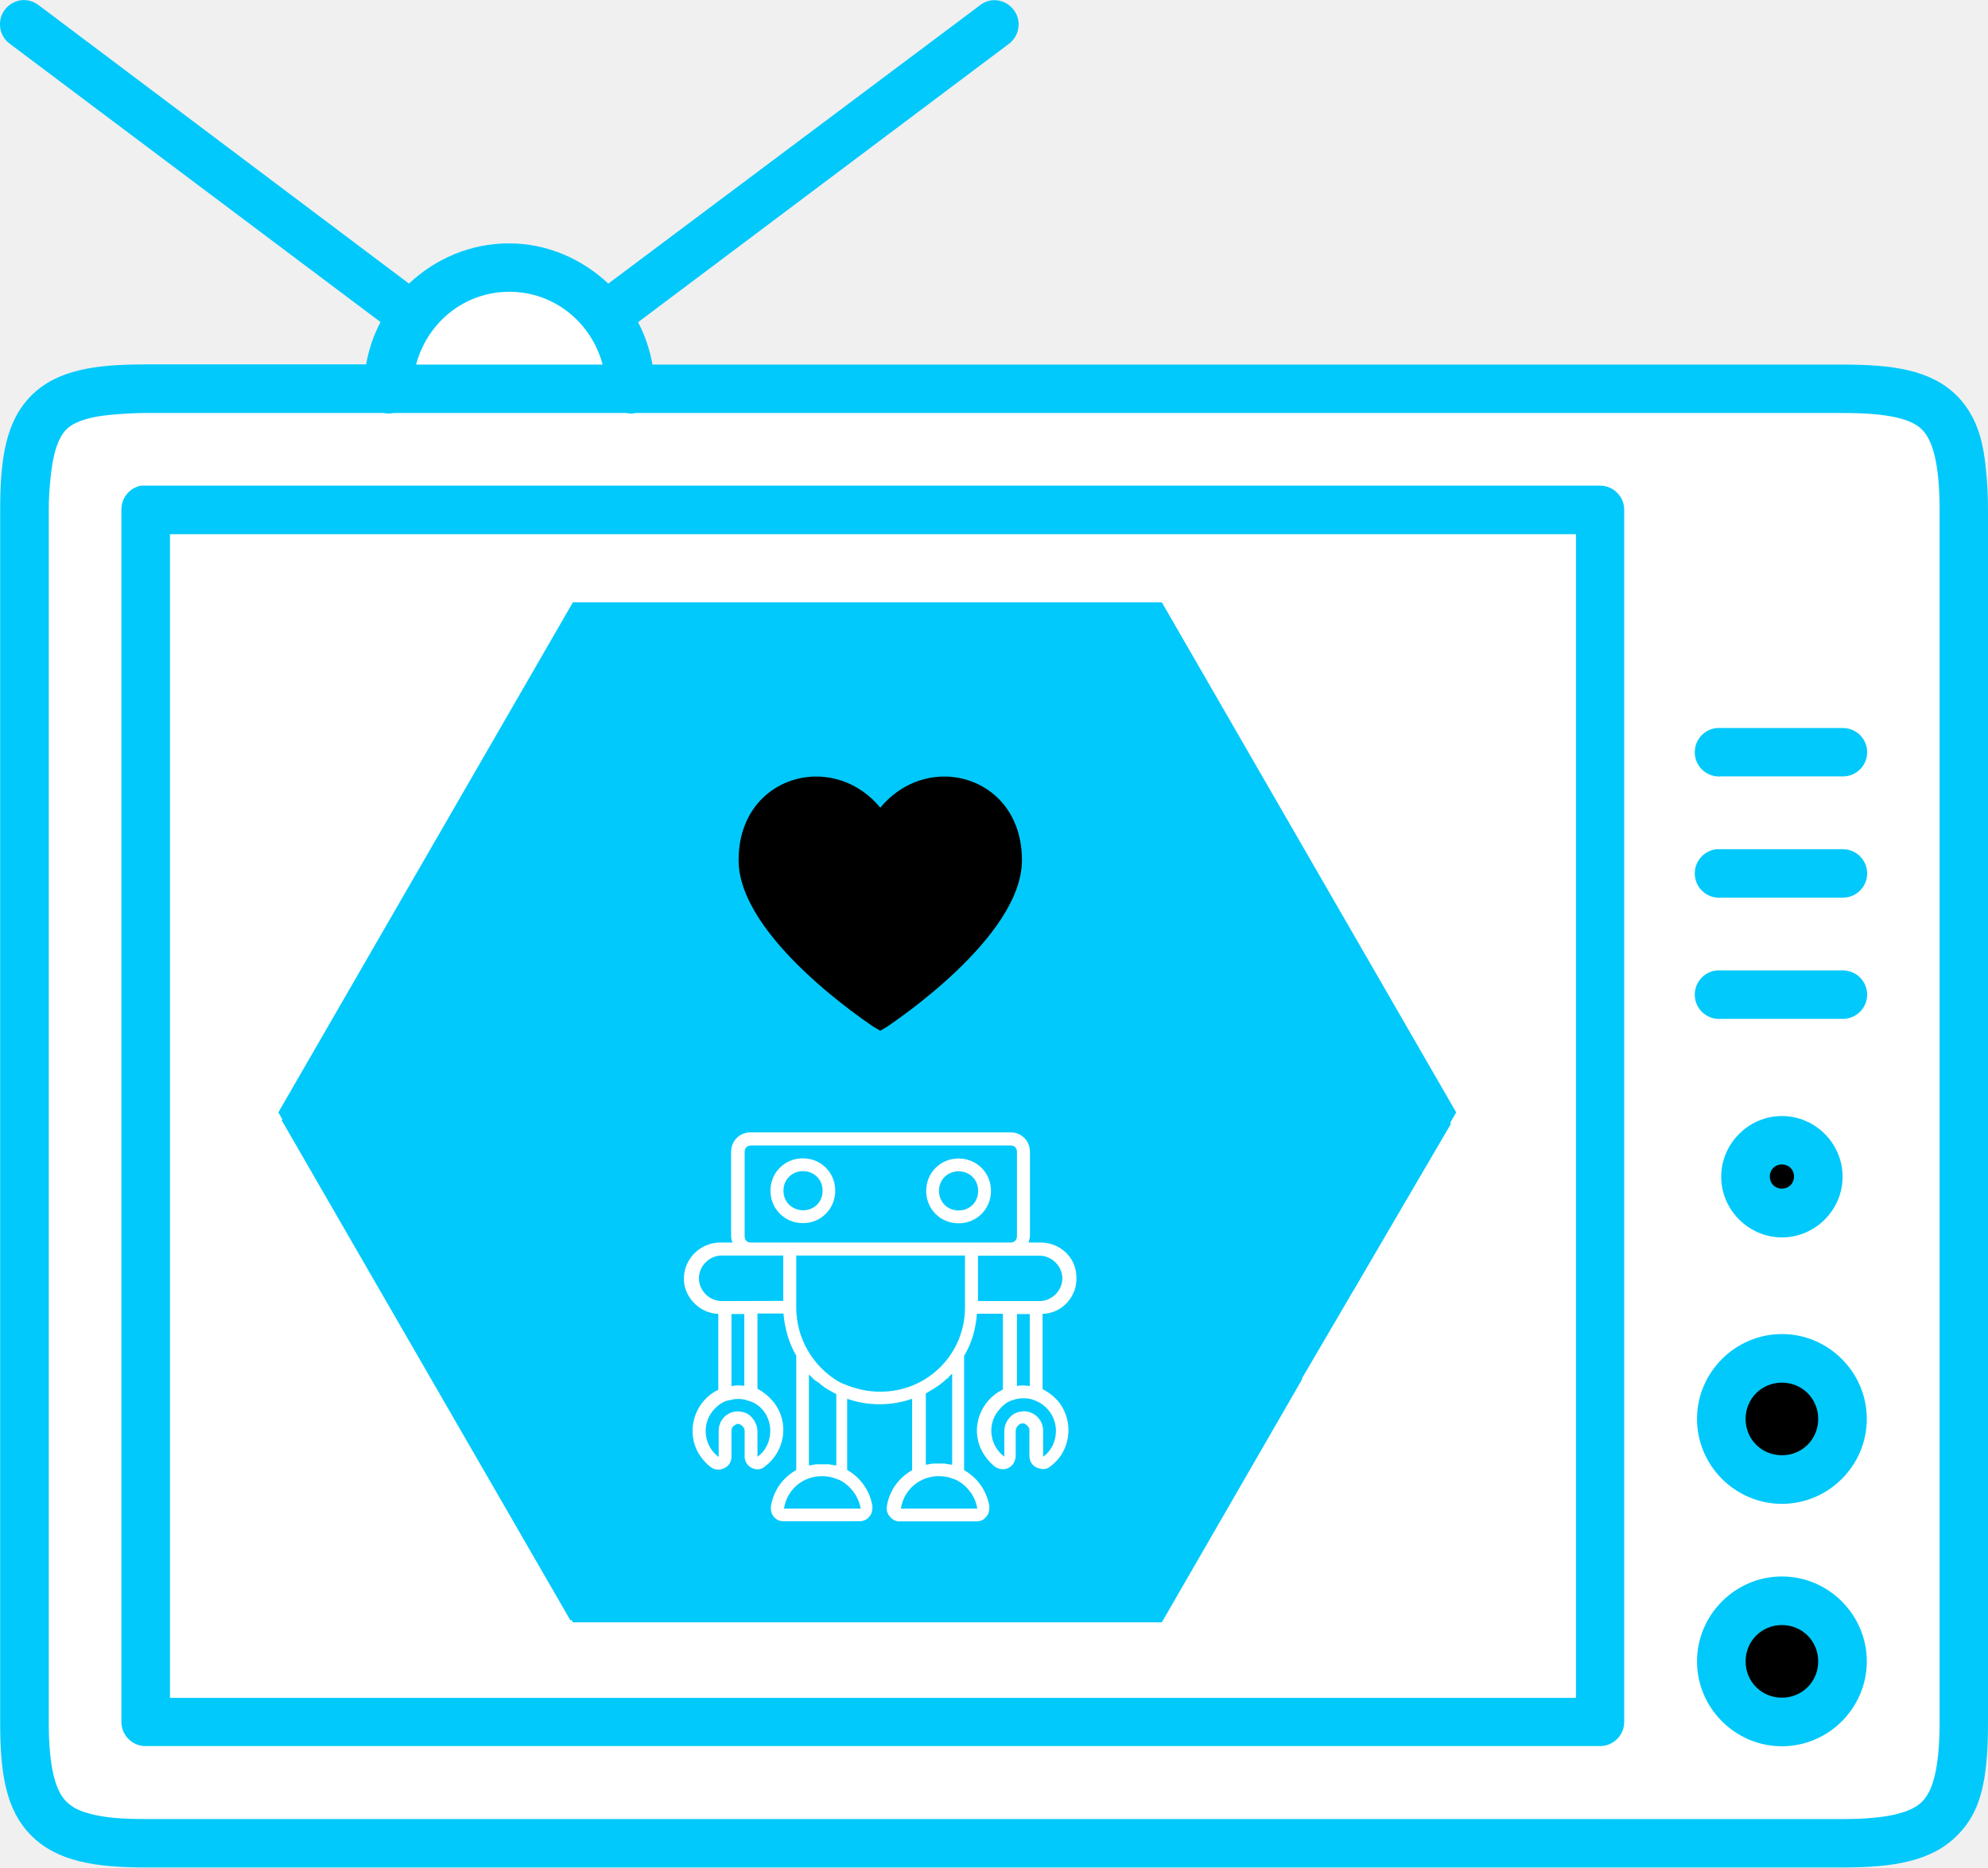
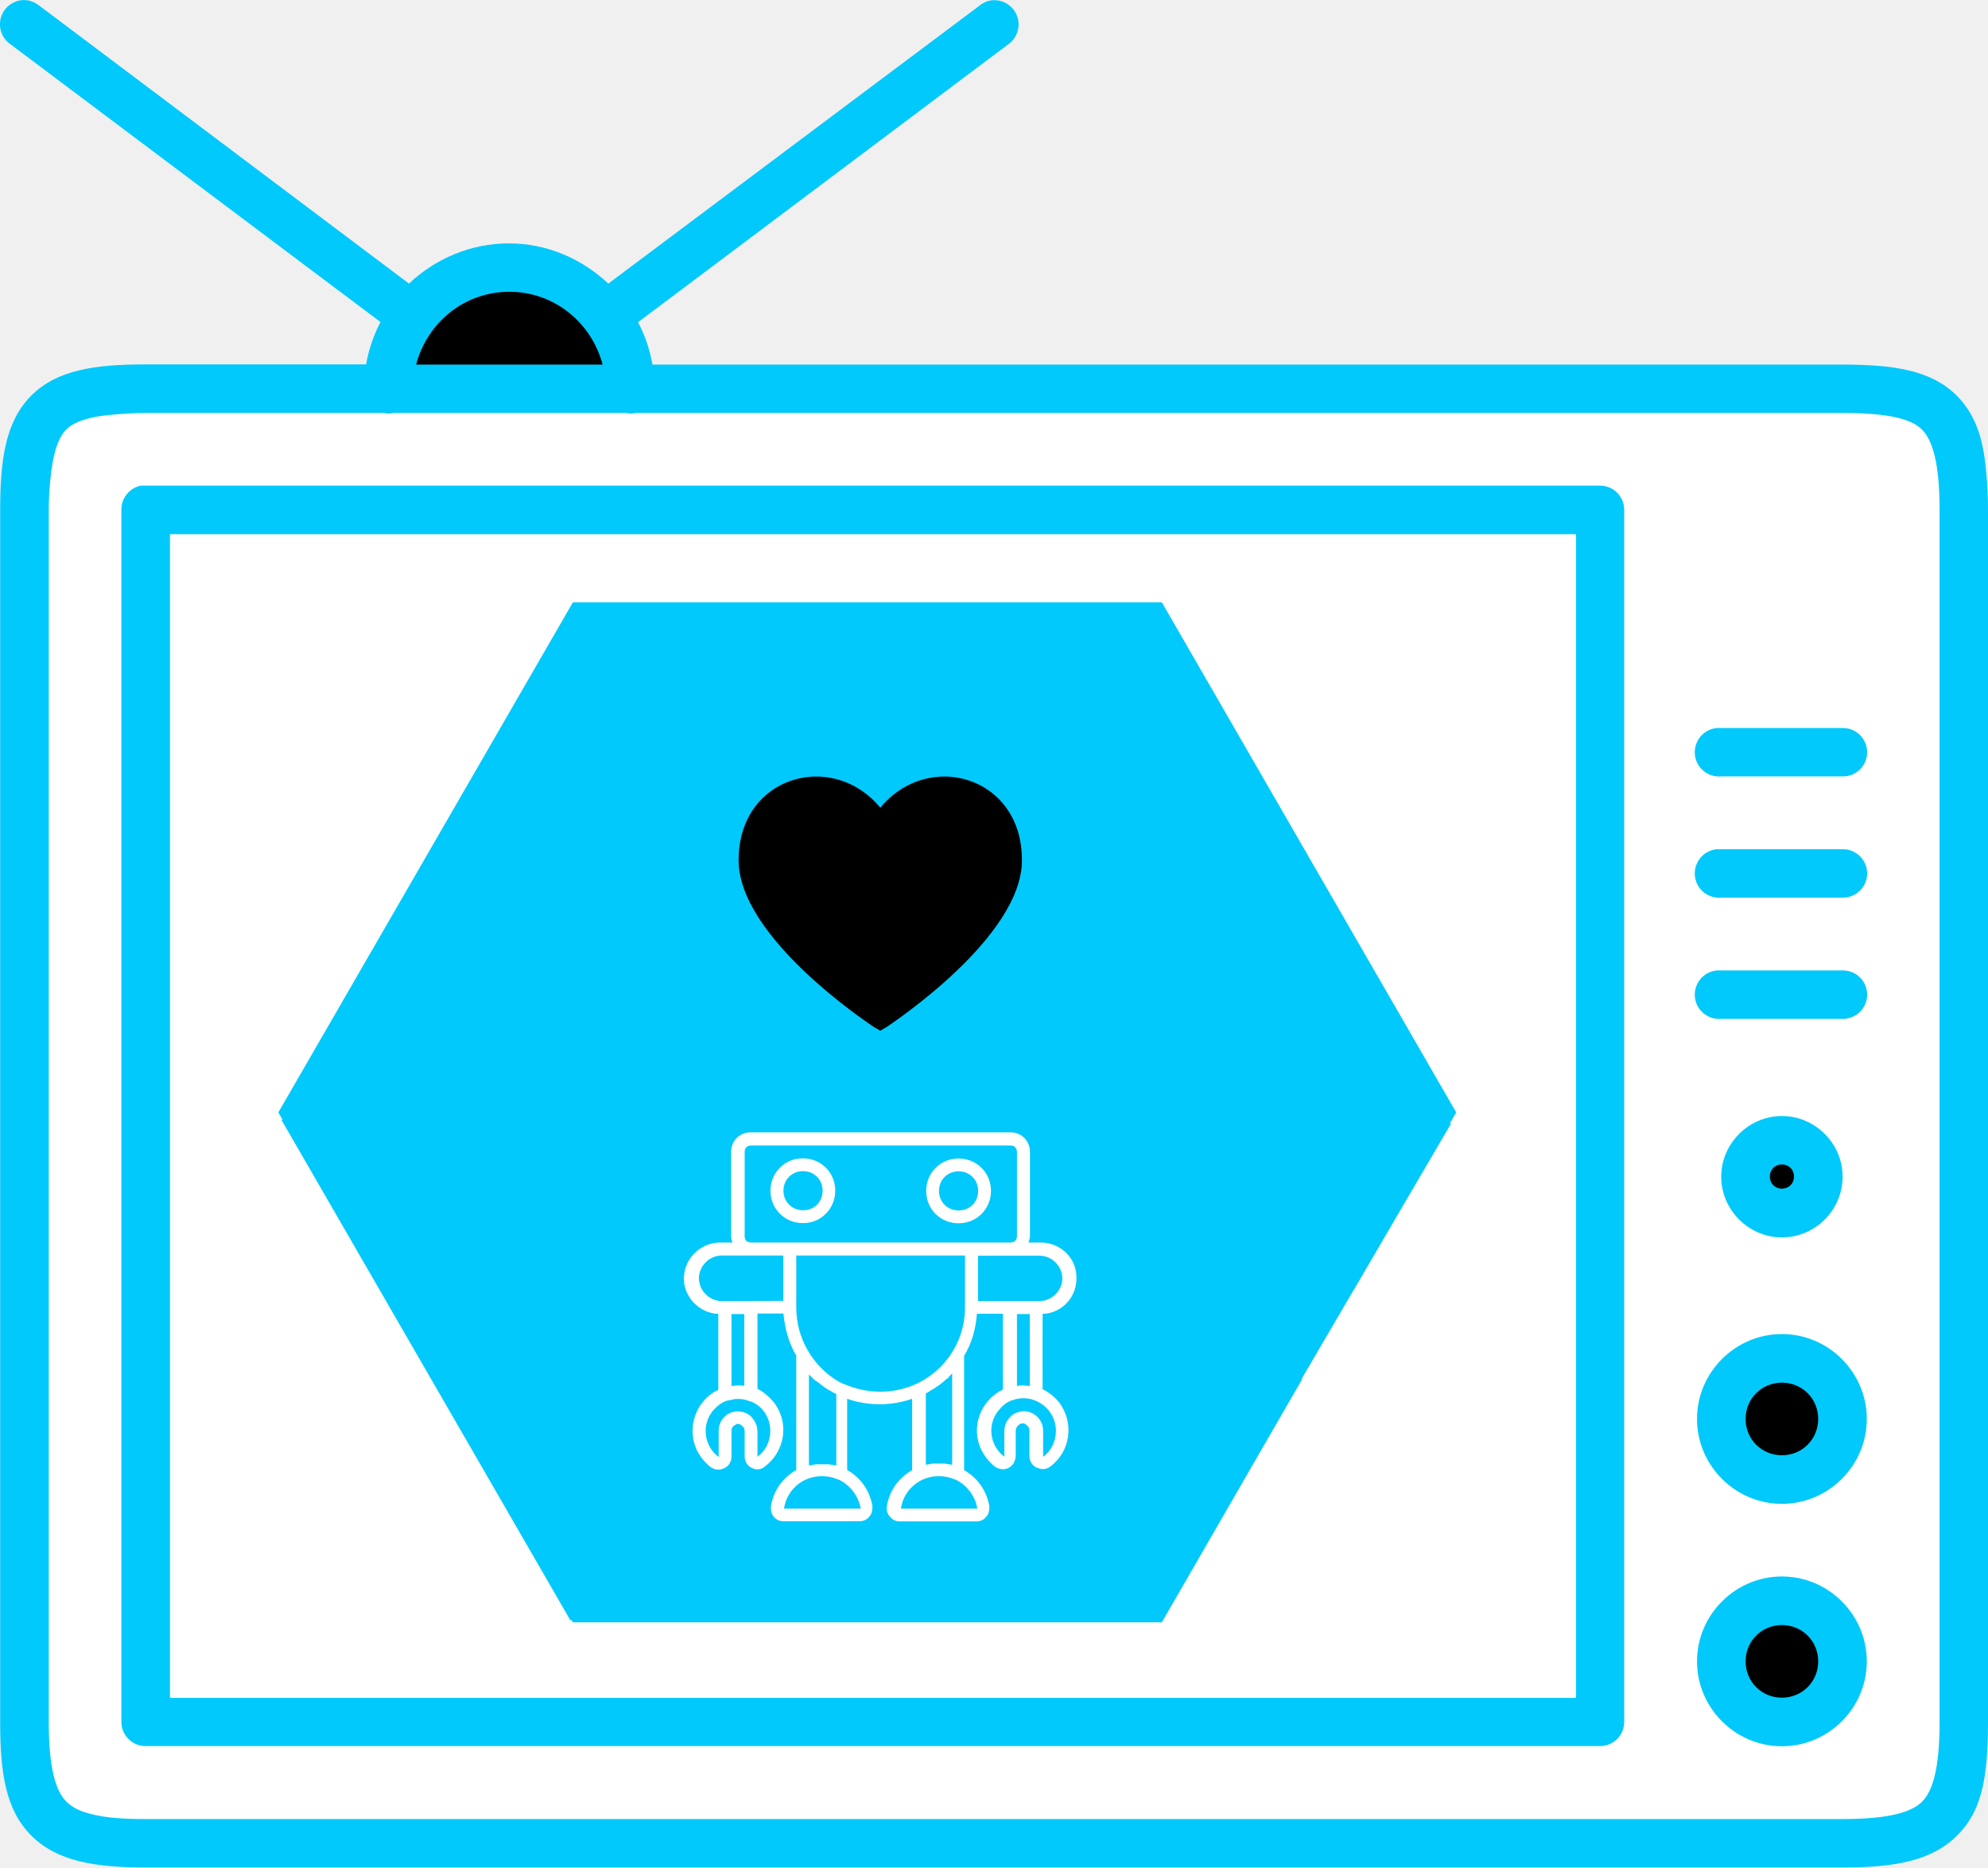
<svg xmlns="http://www.w3.org/2000/svg" version="1.1" id="Layer_1" x="0px" y="0px" viewBox="0 0 1117 1049.2" style="enable-background:new 0 0 1117 1049.2;" xml:space="preserve">
  <style type="text/css">
	.st0{display:none;}
	.st1{display:inline;}
	.st2{fill:#FFFFFF;}
- 	.st3{fill:#02C9FB;}
+ 	.st3{stroke:#000000;stroke-miterlimit:10;}
+ 	.st4{fill:#02C9FB;}
</style>
  <g id="BKGD" class="st0">
    <rect class="st1" width="1117" height="1049.2" />
  </g>
  <g id="TV_BKGD">
    <rect x="87.9" y="299.6" class="st2" width="810.6" height="663.1" />
    <rect x="898.5" y="232" class="st2" width="203.3" height="796.3" />
    <rect x="18" y="952.8" class="st2" width="906.9" height="69.3" />
    <rect x="18" y="268.5" class="st2" width="74.1" height="711" />
    <rect x="21.2" y="221.9" class="st2" width="1073.2" height="86" />
    <rect x="230.5" y="163.9" class="st2" width="120" height="43.2" />
    <rect x="257.2" y="153.1" class="st2" width="65.6" height="14.9" />
    <rect x="979.9" y="653.2" width="29.8" height="26.2" />
    <rect x="967.4" y="769.6" width="67.8" height="53.5" />
    <rect x="971" y="905.6" width="56.9" height="56.9" />
  </g>
+   <g id="Layer_2">
+     <rect x="230.7" y="160.7" class="st3" width="111.2" height="52" />
+   </g>
  <g id="Shell">
    <g>
      <g id="a79de169-09ec-4a7a-ab9c-8cdea5ef464a">
        <g id="ab7f11b5-6281-41fc-8479-8d7f2085a121">
-           <polygon class="st3" points="264.3,752.5 339.3,882.4 636.3,882.4 711.2,752.5 731.7,774.8 652.8,911.5 321.9,911.5       243.2,775.2     " />
-           <polygon class="st3" points="235.3,702.1 190.8,625 339.3,367.5 636.3,367.5 784.8,625 739.8,702.9 760.6,724.7 818.2,625       652.8,338.4 321.9,338.4 156.4,625 213.9,724.5     " />
+           <polygon class="st4" points="264.3,752.5 339.3,882.4 636.3,882.4 711.2,752.5 731.7,774.8 652.8,911.5 321.9,911.5       243.2,775.2     " />
+           <polygon class="st4" points="235.3,702.1 190.8,625 339.3,367.5 636.3,367.5 784.8,625 739.8,702.9 760.6,724.7 818.2,625       652.8,338.4 321.9,338.4 156.4,625 213.9,724.5     " />
        </g>
      </g>
      <g id="a6f45107-d82c-43d7-9f86-2a039e347489">
-         <rect x="325.6" y="353.9" class="st3" width="324.7" height="541.9" />
-         <rect x="329.6" y="350.5" transform="matrix(0.5051 -0.863 0.863 0.5051 -300.4455 736.4236)" class="st3" width="324.7" height="559.4" />
-         <rect x="201.9" y="467.7" transform="matrix(0.866 -0.5 0.5 0.866 -250.4978 325.2138)" class="st3" width="559.4" height="324.7" />
+         <rect x="325.6" y="353.9" class="st4" width="324.7" height="541.9" />
+         <rect x="329.6" y="350.5" transform="matrix(0.5051 -0.863 0.863 0.5051 -300.4492 736.3946)" class="st4" width="324.7" height="559.4" />
+         <rect x="201.9" y="467.7" transform="matrix(0.866 -0.5 0.5 0.866 -250.5012 325.2147)" class="st4" width="559.4" height="324.7" />
      </g>
    </g>
  </g>
  <g id="TV">
    <g id="layer1" transform="translate(0,-952.3622)">
-       <path id="path7416" class="st3" d="M12.9,952.4c-7.5,0.4-13.3,6.8-12.9,14.3c0.2,4.2,2.3,8,5.7,10.4l208.1,156.2    c-3.9,7.4-6.6,15.4-8.1,23.8H81.9c-28.4,0-49.8,3-64.3,17.5s-17.5,35.9-17.5,64.3v681c0,28.4,3,49.3,17.5,63.8    s35.9,17.9,64.3,17.9h953.4c28.4,0,49.8-3.4,64.3-17.9c5.4-5.4,9.3-11.4,11.9-18.7c4.4-12.2,5.5-27.4,5.5-45.1v-681    c0-7.1-0.3-13.8-0.9-20c-1-12.4-3-22.9-7.7-31.9c-2.3-4.5-5.3-8.7-8.9-12.3c-14.5-14.5-35.9-17.5-64.3-17.5H366.6    c-1.5-8.4-4.2-16.5-8.1-23.8l208.1-156.2c6.1-4.4,7.6-12.9,3.2-19c-2.8-3.9-7.4-6.1-12.2-5.7c-2.7,0.3-5.2,1.3-7.2,3l-208.6,156.2    c-14.6-13.7-34.2-22.6-55.8-22.6c-21.7,0-41.5,8.7-56.2,22.6L21.9,955.4C19.3,953.4,16.2,952.3,12.9,952.4z M286.2,1116.3    c25.4,0,46.2,17.5,52.4,40.9H233.8C240,1133.7,260.8,1116.3,286.2,1116.3z M81.9,1184.4h132.4h1.3c1.8,0.4,3.7,0.4,5.5,0h130.7    c1.8,0.4,3.7,0.4,5.5,0h678c26.1,0,38.8,3.4,44.7,9.4s9.8,19,9.8,45.1v681c0,26.1-3.9,38.8-9.8,44.7c-5.9,5.9-18.6,9.8-44.7,9.8    H81.9c-13.1,0-22.6-0.8-29.8-2.6c-3.6-0.9-6.5-1.8-8.9-3c-2.4-1.2-4.5-2.8-6-4.3c-5.9-5.9-9.8-18.6-9.8-44.7v-681    c0-6.5,0.4-12,0.9-17c1.4-15,4.5-23.6,8.9-28.1c3-3,7.7-5.2,14.9-6.8c3.6-0.8,7.8-1.3,12.8-1.7    C69.8,1184.8,75.4,1184.4,81.9,1184.4z M79.3,1225.2c-6.5,1.2-11.2,7-11.1,13.6v681c0,7.5,6.1,13.6,13.6,13.6H899    c7.5,0,13.6-6.1,13.6-13.6v-681c0-7.5-6.1-13.6-13.6-13.6H81.9C81,1225.2,80.2,1225.2,79.3,1225.2z M95.5,1252.5h790v653.8h-790    V1252.5z M964.6,1361.4c-7.5,0.7-13,7.4-12.3,14.9s7.4,13,14.9,12.3h68.1c7.5,0.1,13.7-5.9,13.8-13.4c0.1-7.5-5.9-13.7-13.4-13.8    c-0.1,0-0.3,0-0.4,0h-68.1C966.3,1361.4,965.5,1361.4,964.6,1361.4z M964.6,1429.5c-7.5,0.7-13,7.4-12.3,14.9s7.4,13,14.9,12.3    l0,0h68.1c7.5,0.1,13.7-5.9,13.8-13.4c0.1-7.5-5.9-13.7-13.4-13.8c-0.1,0-0.3,0-0.4,0h-68.1    C966.3,1429.5,965.5,1429.5,964.6,1429.5z M964.6,1497.6c-7.5,0.7-13,7.4-12.3,14.9s7.4,13,14.9,12.3h68.1    c7.5,0.1,13.7-5.9,13.8-13.4c0.1-7.5-5.9-13.7-13.4-13.8c-0.1,0-0.3,0-0.4,0h-68.1C966.3,1497.6,965.5,1497.6,964.6,1497.6z     M1001.2,1579.4c-18.6,0-34.1,15.4-34.1,34.1c0,18.6,15.4,34.1,34.1,34.1s34.1-15.4,34.1-34.1S1019.9,1579.4,1001.2,1579.4z     M1001.2,1606.6c3.9,0,6.8,2.9,6.8,6.8s-2.9,6.8-6.8,6.8c-3.9,0-6.8-2.9-6.8-6.8S997.3,1606.6,1001.2,1606.6z M1001.2,1701.9    c-26.2,0-47.7,21.5-47.7,47.7s21.5,47.7,47.7,47.7s47.7-21.5,47.7-47.7S1027.4,1701.9,1001.2,1701.9z M1001.2,1729.2    c11.4,0,20.4,9,20.4,20.4s-9,20.4-20.4,20.4s-20.4-9-20.4-20.4S989.8,1729.2,1001.2,1729.2z M1001.2,1838.1    c-26.2,0-47.7,21.5-47.7,47.7s21.5,47.7,47.7,47.7s47.7-21.5,47.7-47.7S1027.4,1838.1,1001.2,1838.1z M1001.2,1865.4    c11.4,0,20.4,9,20.4,20.4s-9,20.4-20.4,20.4s-20.4-9-20.4-20.4S989.8,1865.4,1001.2,1865.4z" />
+       <path id="path7416" class="st4" d="M12.9,952.4c-7.5,0.4-13.3,6.8-12.9,14.3c0.2,4.2,2.3,8,5.7,10.4l208.1,156.2    c-3.9,7.4-6.6,15.4-8.1,23.8H81.9c-28.4,0-49.8,3-64.3,17.5s-17.5,35.9-17.5,64.3v681c0,28.4,3,49.3,17.5,63.8    s35.9,17.9,64.3,17.9h953.4c28.4,0,49.8-3.4,64.3-17.9c5.4-5.4,9.3-11.4,11.9-18.7c4.4-12.2,5.5-27.4,5.5-45.1v-681    c0-7.1-0.3-13.8-0.9-20c-1-12.4-3-22.9-7.7-31.9c-2.3-4.5-5.3-8.7-8.9-12.3c-14.5-14.5-35.9-17.5-64.3-17.5H366.6    c-1.5-8.4-4.2-16.5-8.1-23.8l208.1-156.2c6.1-4.4,7.6-12.9,3.2-19c-2.8-3.9-7.4-6.1-12.2-5.7c-2.7,0.3-5.2,1.3-7.2,3l-208.6,156.2    c-14.6-13.7-34.2-22.6-55.8-22.6c-21.7,0-41.5,8.7-56.2,22.6L21.9,955.4C19.3,953.4,16.2,952.3,12.9,952.4z M286.2,1116.3    c25.4,0,46.2,17.5,52.4,40.9H233.8C240,1133.7,260.8,1116.3,286.2,1116.3z M81.9,1184.4h132.4h1.3c1.8,0.4,3.7,0.4,5.5,0h130.7    c1.8,0.4,3.7,0.4,5.5,0h678c26.1,0,38.8,3.4,44.7,9.4s9.8,19,9.8,45.1v681c0,26.1-3.9,38.8-9.8,44.7c-5.9,5.9-18.6,9.8-44.7,9.8    H81.9c-13.1,0-22.6-0.8-29.8-2.6c-3.6-0.9-6.5-1.8-8.9-3c-2.4-1.2-4.5-2.8-6-4.3c-5.9-5.9-9.8-18.6-9.8-44.7v-681    c0-6.5,0.4-12,0.9-17c1.4-15,4.5-23.6,8.9-28.1c3-3,7.7-5.2,14.9-6.8c3.6-0.8,7.8-1.3,12.8-1.7    C69.8,1184.8,75.4,1184.4,81.9,1184.4z M79.3,1225.2c-6.5,1.2-11.2,7-11.1,13.6v681c0,7.5,6.1,13.6,13.6,13.6H899    c7.5,0,13.6-6.1,13.6-13.6v-681c0-7.5-6.1-13.6-13.6-13.6H81.9C81,1225.2,80.2,1225.2,79.3,1225.2z M95.5,1252.5h790v653.8h-790    V1252.5z M964.6,1361.4c-7.5,0.7-13,7.4-12.3,14.9s7.4,13,14.9,12.3h68.1c7.5,0.1,13.7-5.9,13.8-13.4c0.1-7.5-5.9-13.7-13.4-13.8    c-0.1,0-0.3,0-0.4,0h-68.1C966.3,1361.4,965.5,1361.4,964.6,1361.4z M964.6,1429.5c-7.5,0.7-13,7.4-12.3,14.9s7.4,13,14.9,12.3    l0,0h68.1c7.5,0.1,13.7-5.9,13.8-13.4c0.1-7.5-5.9-13.7-13.4-13.8c-0.1,0-0.3,0-0.4,0h-68.1    C966.3,1429.5,965.5,1429.5,964.6,1429.5z M964.6,1497.6c-7.5,0.7-13,7.4-12.3,14.9s7.4,13,14.9,12.3h68.1    c7.5,0.1,13.7-5.9,13.8-13.4c0.1-7.5-5.9-13.7-13.4-13.8c-0.1,0-0.3,0-0.4,0h-68.1C966.3,1497.6,965.5,1497.6,964.6,1497.6z     M1001.2,1579.4c-18.6,0-34.1,15.4-34.1,34.1c0,18.6,15.4,34.1,34.1,34.1s34.1-15.4,34.1-34.1S1019.9,1579.4,1001.2,1579.4z     M1001.2,1606.6c3.9,0,6.8,2.9,6.8,6.8s-2.9,6.8-6.8,6.8c-3.9,0-6.8-2.9-6.8-6.8S997.3,1606.6,1001.2,1606.6z M1001.2,1701.9    c-26.2,0-47.7,21.5-47.7,47.7s21.5,47.7,47.7,47.7s47.7-21.5,47.7-47.7S1027.4,1701.9,1001.2,1701.9z M1001.2,1729.2    c11.4,0,20.4,9,20.4,20.4s-9,20.4-20.4,20.4s-20.4-9-20.4-20.4S989.8,1729.2,1001.2,1729.2z M1001.2,1838.1    c-26.2,0-47.7,21.5-47.7,47.7s21.5,47.7,47.7,47.7s47.7-21.5,47.7-47.7S1027.4,1838.1,1001.2,1838.1z M1001.2,1865.4    c11.4,0,20.4,9,20.4,20.4s-9,20.4-20.4,20.4s-20.4-9-20.4-20.4S989.8,1865.4,1001.2,1865.4z" />
    </g>
  </g>
  <g id="Robot">
    <g id="Bot_33">
      <path class="st2" d="M469.3,669c0-10.2-8-18.2-18.2-18.2s-18.2,8-18.2,18.2s8,18.2,18.2,18.2C461.3,687.3,469.3,679.1,469.3,669z     M440.2,669c0-6.2,4.7-11,11-11c6.2,0,11,4.7,11,11s-4.7,11-11,11C444.9,679.9,440.2,675.2,440.2,669z" />
      <path class="st2" d="M538.6,687.3c10.2,0,18.2-8,18.2-18.2s-8-18.2-18.2-18.2s-18.2,8-18.2,18.2S528.3,687.3,538.6,687.3z     M538.6,658.1c6.2,0,11,4.7,11,11s-4.7,11-11,11c-6.2,0-11-4.7-11-11S532.4,658.1,538.6,658.1z" />
      <path class="st2" d="M584.1,698.1h-6.2c0.3-1.1,0.8-2.6,0.8-3.6v-47.3c0-6.2-4.7-11-11-11H421.8c-6.2,0-11,4.7-11,11v47.3    c0,1.1,0.3,2.6,0.8,3.6h-6.2c-11-0.3-20.3,8-21.1,19c-0.8,11,8.4,20.8,19.3,21.1v42.6c-12.8,6.2-17.9,21.5-12.1,33.9    c1.8,3.6,4.4,6.9,7.7,9.5c1.5,1.1,2.9,1.5,4.4,1.5c1.1,0,2.3-0.3,3.3-0.8c2.6-1.1,4.1-3.6,4.1-6.6v-14.6c0-1.1,0.8-2.6,1.8-2.9    c0.3-0.3,1.1-0.8,1.5-0.8c1.1,0,1.8,0.3,2.6,1.1c1.1,0.8,1.5,1.8,1.5,2.9v14.2c0,2.9,1.5,5.4,4.1,6.6c2.3,1.1,5.1,1.1,7.2-0.8    c11.3-8.4,13.9-24.4,5.4-35.7c-2.6-3.3-5.9-6.2-9.5-8V738h14.6c0.8,8.4,2.9,16.4,7.2,23.7v64.2c-7.7,4.4-12.8,11.6-14.2,20.3    c-0.3,2.3,0.3,4.4,1.5,5.9c1.5,1.8,3.3,2.6,5.4,2.6H483c2.3,0,4.4-1.1,5.4-2.6c1.5-1.5,1.8-3.6,1.8-5.9c-1.5-8.7-6.6-16-14.2-20.3    v-40c11.6,4.1,24.7,4.1,36.5,0V826c-7.7,4.4-12.8,11.6-14.2,20.3c-0.3,2.3,0.3,4.4,1.8,5.9c1.5,1.8,3.3,2.6,5.4,2.6h43.2    c2.3,0,4.4-1.1,5.4-2.6c1.5-1.5,1.8-3.6,1.8-5.9c-1.5-8.7-6.6-16-14.2-20.3v-64.2c4.4-7.2,6.6-15.4,7.2-23.7h14.6v42.6    c-12.8,6.2-18.2,21.5-12.1,33.9c1.8,3.6,4.4,6.9,7.7,9.5c2.3,1.5,5.1,1.8,7.2,0.8c2.6-1.1,4.1-3.6,4.4-6.6v-14.2    c0-1.1,0.3-2.3,1.5-3.3c0.8-0.8,1.5-1.1,2.6-1.1c0.8,0,1.1,0.3,1.8,0.8c1.1,0.8,1.8,1.8,1.8,2.9V818c0,2.9,1.5,5.4,4.1,6.6    c1.1,0.3,2.3,0.8,3.3,0.8c1.5,0,2.9-0.3,4.4-1.5c11.3-8.4,13.4-24.4,5.1-35.7c-2.6-3.3-5.9-5.9-9.5-7.7v-42.3    c11-0.3,19.7-9.8,19-21.1C604.5,706.1,595.1,697.8,584.1,698.1z M418.4,694.5v-47.3c0-2.3,1.5-3.6,3.6-3.6h145.8    c2.3,0,3.6,1.5,3.6,3.6v47.3c0,2.3-1.5,3.6-3.6,3.6H422C419.7,698.1,418.4,696.8,418.4,694.5z M432.8,803.9    c0,5.9-2.6,11.3-7.2,14.6v-14.2c0-3.3-1.5-6.2-3.6-8.4c-2.3-2.3-5.1-2.9-8-2.9c-5.9,0.3-10.2,5.1-10.2,11v14.6    c-8-5.9-9.8-17.5-3.6-25.5c2.3-2.9,5.1-5.1,8.4-6.2h0.3l0,0c0.8-0.3,1.5-0.3,1.8-0.3l1.1-0.3c0.8-0.3,1.8-0.3,2.9-0.3    c2.3,0,4.1,0.3,5.9,1.1h0.3C428.1,789.3,432.8,796.2,432.8,803.9z M418.4,778.7c-1.1-0.3-2.3-0.3-3.3-0.3l0,0    c-1.1,0-2.3,0-3.3,0.3H411v-40.4h7.2v40.4H418.4z M405.5,731c-6.9,0-12.8-5.9-12.8-12.8c0-6.9,5.9-12.8,12.8-12.8h34.6v25.5    L405.5,731L405.5,731z M461.3,778l1.1,0.8c0.8,0.8,1.8,1.1,2.6,1.8l1.5,0.8l2.6,1.5l0.8,0.3v40.1h-0.8l-1.5-0.3    c-0.8,0-1.5-0.3-1.8-0.3h-1.1c-0.8,0-1.5,0-2.3,0s-1.5,0-2.3,0h-1.5l-1.8,0.3l-1.5,0.3h-0.8v-51.1l0.3,0.3    c0.8,0.8,1.8,1.8,2.6,2.6l0.3,0.3C459,776.2,460.2,776.9,461.3,778z M483.6,847.6h-43.1c1.8-12.1,13.1-20,25.2-17.9    c1.8,0.3,3.3,0.8,5.1,1.5l0.8,0.3C477.7,834.5,482.4,840.6,483.6,847.6z M474.4,777.7c-1.1-0.3-2.3-1.1-3.3-1.5    c-14.6-8.7-23.7-24.4-23.7-41.6v-29.2h94.8v29.2c0,26.2-21.1,47.3-47.3,47.3C488,782,481,780.5,474.4,777.7L474.4,777.7z     M535,771.8v51.1h-0.8l-1.5-0.3c-0.8,0-1.5-0.3-1.8-0.3h-1.1c-0.8,0-1.5,0-2.3,0s-1.5,0-2.3,0h-1.1l-1.8,0.3l-1.5,0.3h-0.6v-40.1    l0.8-0.3l2.3-1.5l1.5-0.8c0.8-0.8,1.8-1.1,2.6-1.8l1.1-0.8c1.1-0.8,2.3-1.8,3.3-2.9l0.8-0.3C533.1,773.6,533.7,772.8,535,771.8    L535,771.8z M549.1,847.6h-42.9c1.8-12.1,13.1-20,25.2-17.9c1.8,0.3,3.3,0.8,5.1,1.5l0.8,0.3C543.2,834.5,548.1,840.6,549.1,847.6    z M578.6,778.7c-1.1,0-2.6-0.3-3.6-0.3l0,0c-1.1,0-2.3,0-3.3,0.3h-0.3v-40.4h7.2L578.6,778.7L578.6,778.7z M593.3,803.9    c0,5.9-2.6,11.3-7.2,14.6v-14.6c0-5.9-4.4-10.5-10.2-11c-2.9,0-5.9,0.8-8,2.9c-2.3,2.3-3.6,5.1-3.6,8.4v14.2    c-8-5.9-9.8-17.5-3.6-25.5c2.3-2.9,4.7-5.1,8-6.2h0.3c1.8-0.8,4.1-1.1,5.9-1.1c2.3,0,4.4,0.3,6.2,1.1l0,0l0,0    C588.4,789.3,593.3,796.2,593.3,803.9z M584.1,731h-34.6v-25.5h34.6c6.9,0,12.8,5.9,12.8,12.8C596.9,725.1,591,731,584.1,731z" />
    </g>
  </g>
  <g id="Layer_8">
    <path d="M494.6,579.1l-3.8-2.2c-3-2.1-75.8-50.2-75.8-93.6c0-30.9,22-47,43.6-47c13.8,0,26.8,6.3,36,17.5   c9.2-11.1,22.1-17.5,36-17.5c21.6,0,43.6,16.1,43.6,47c0,43.4-72.8,91.4-75.8,93.6L494.6,579.1z" />
  </g>
</svg>
